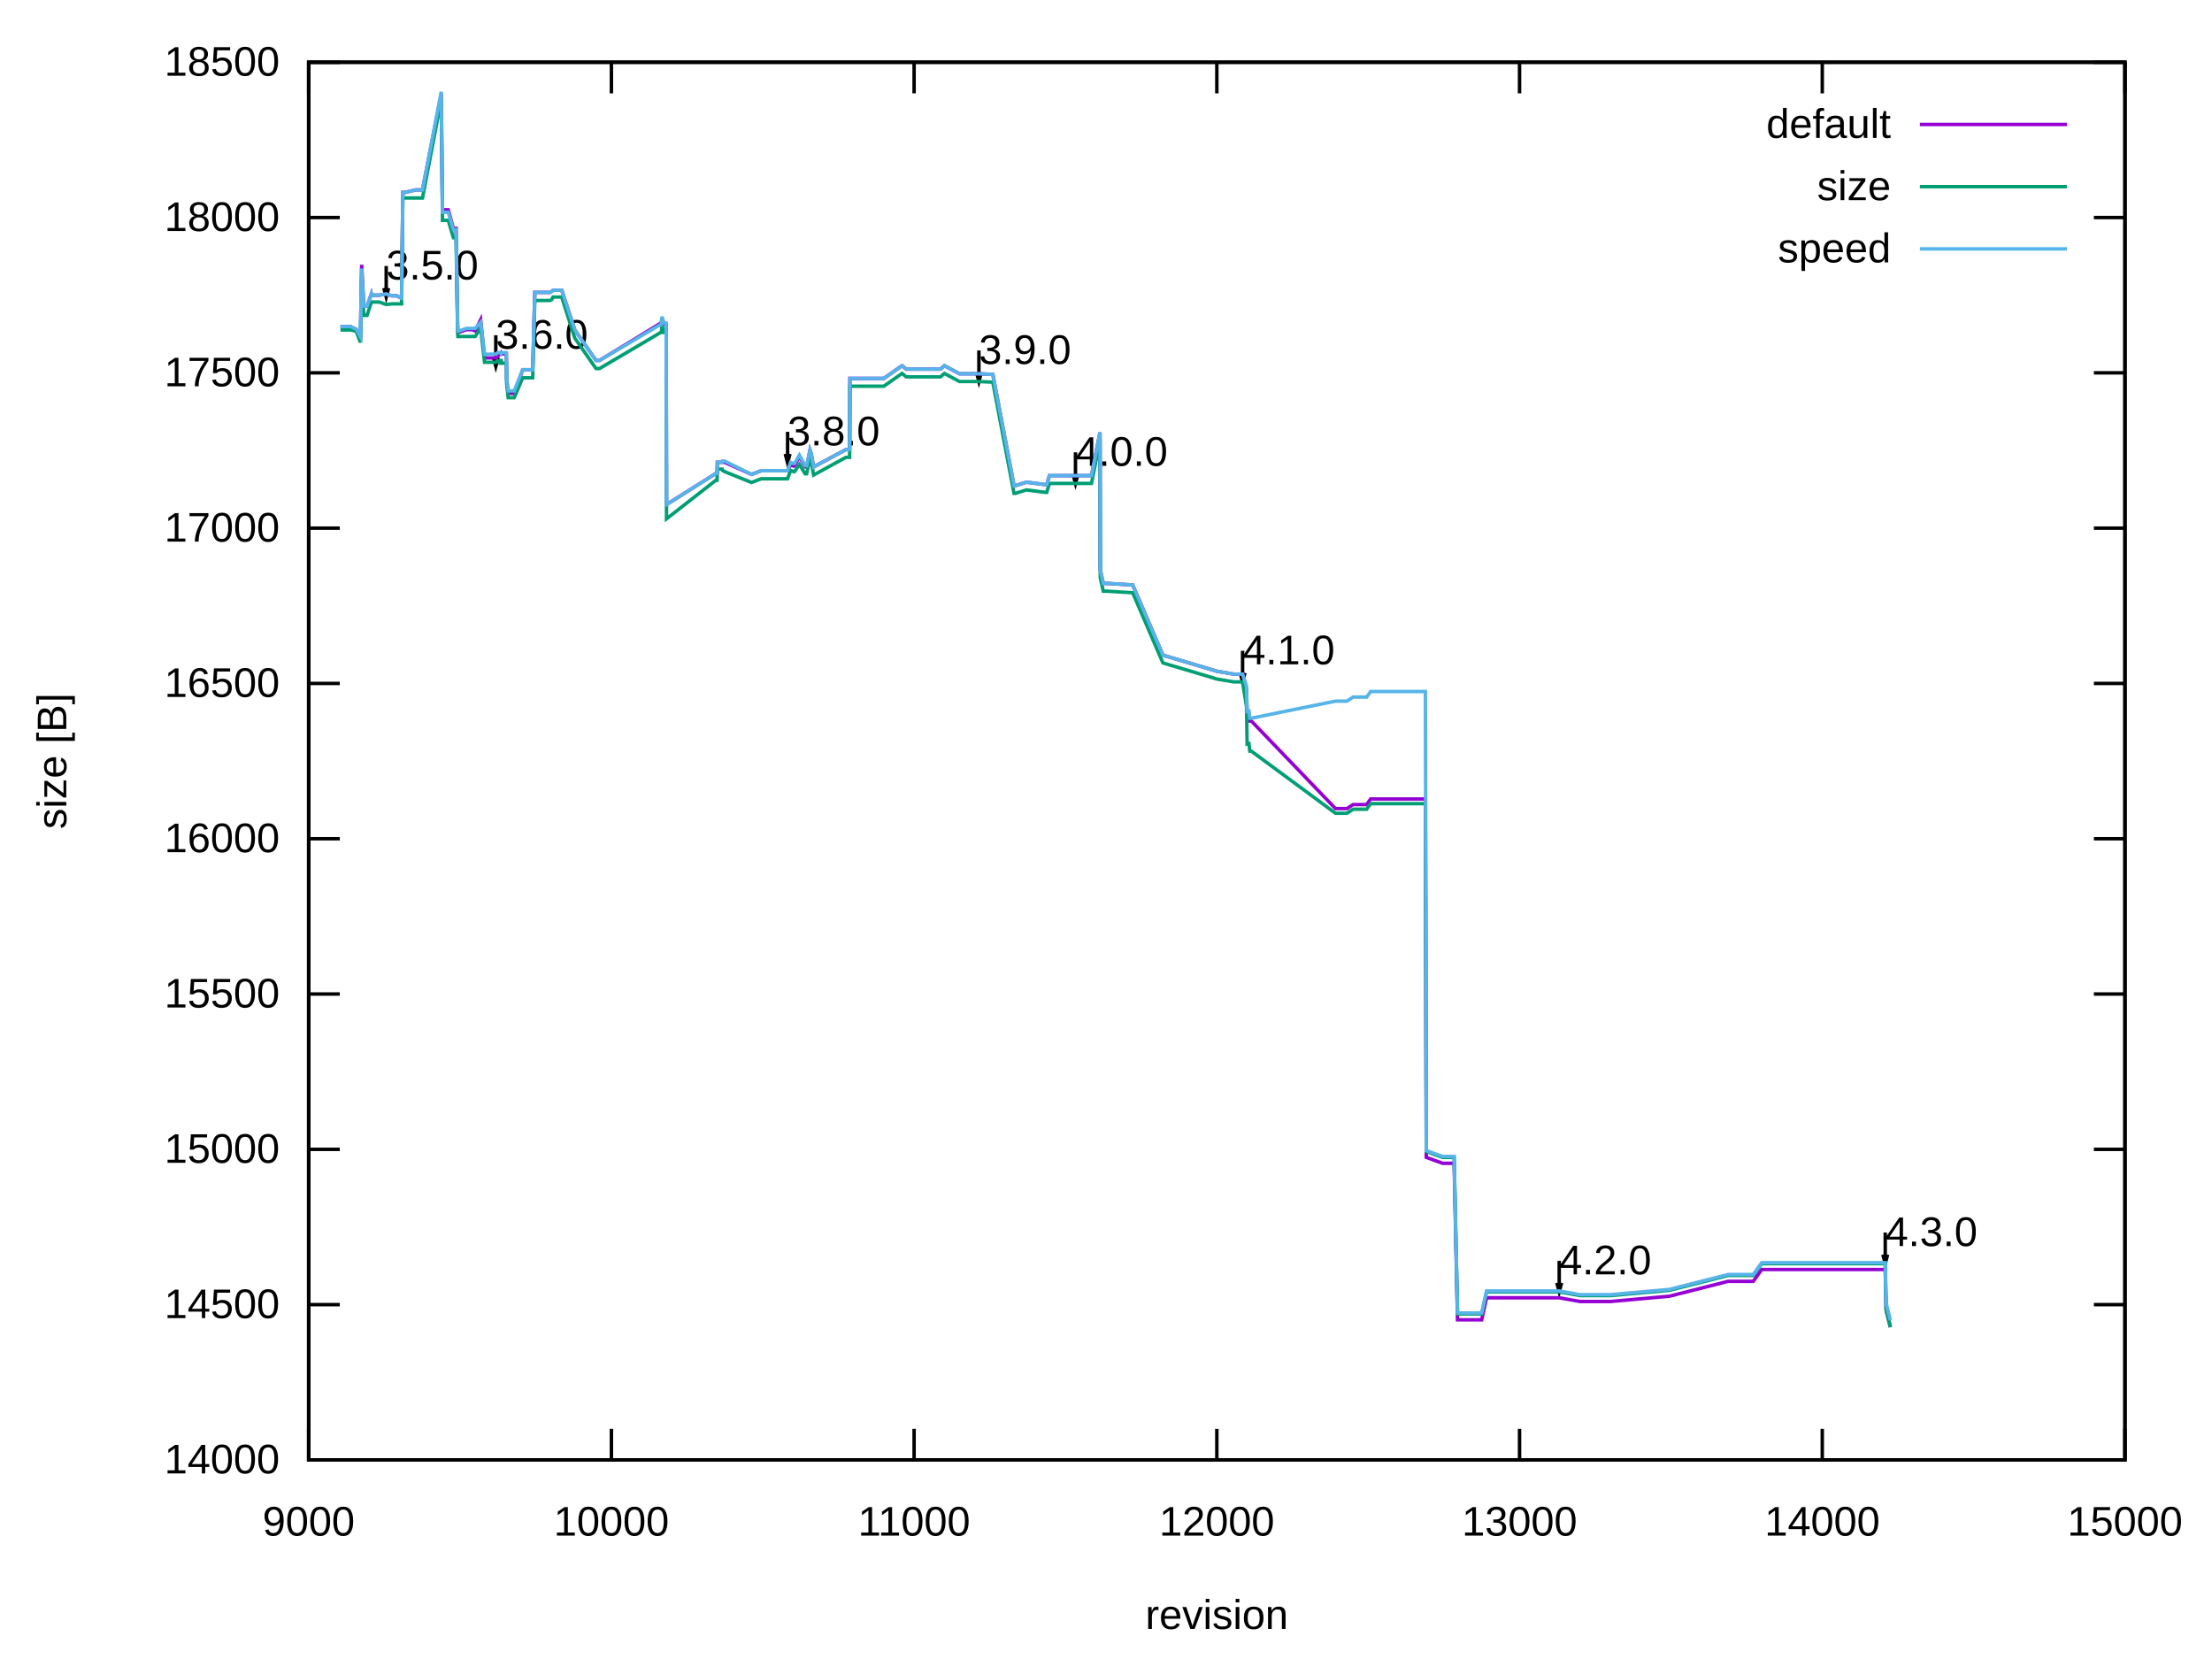
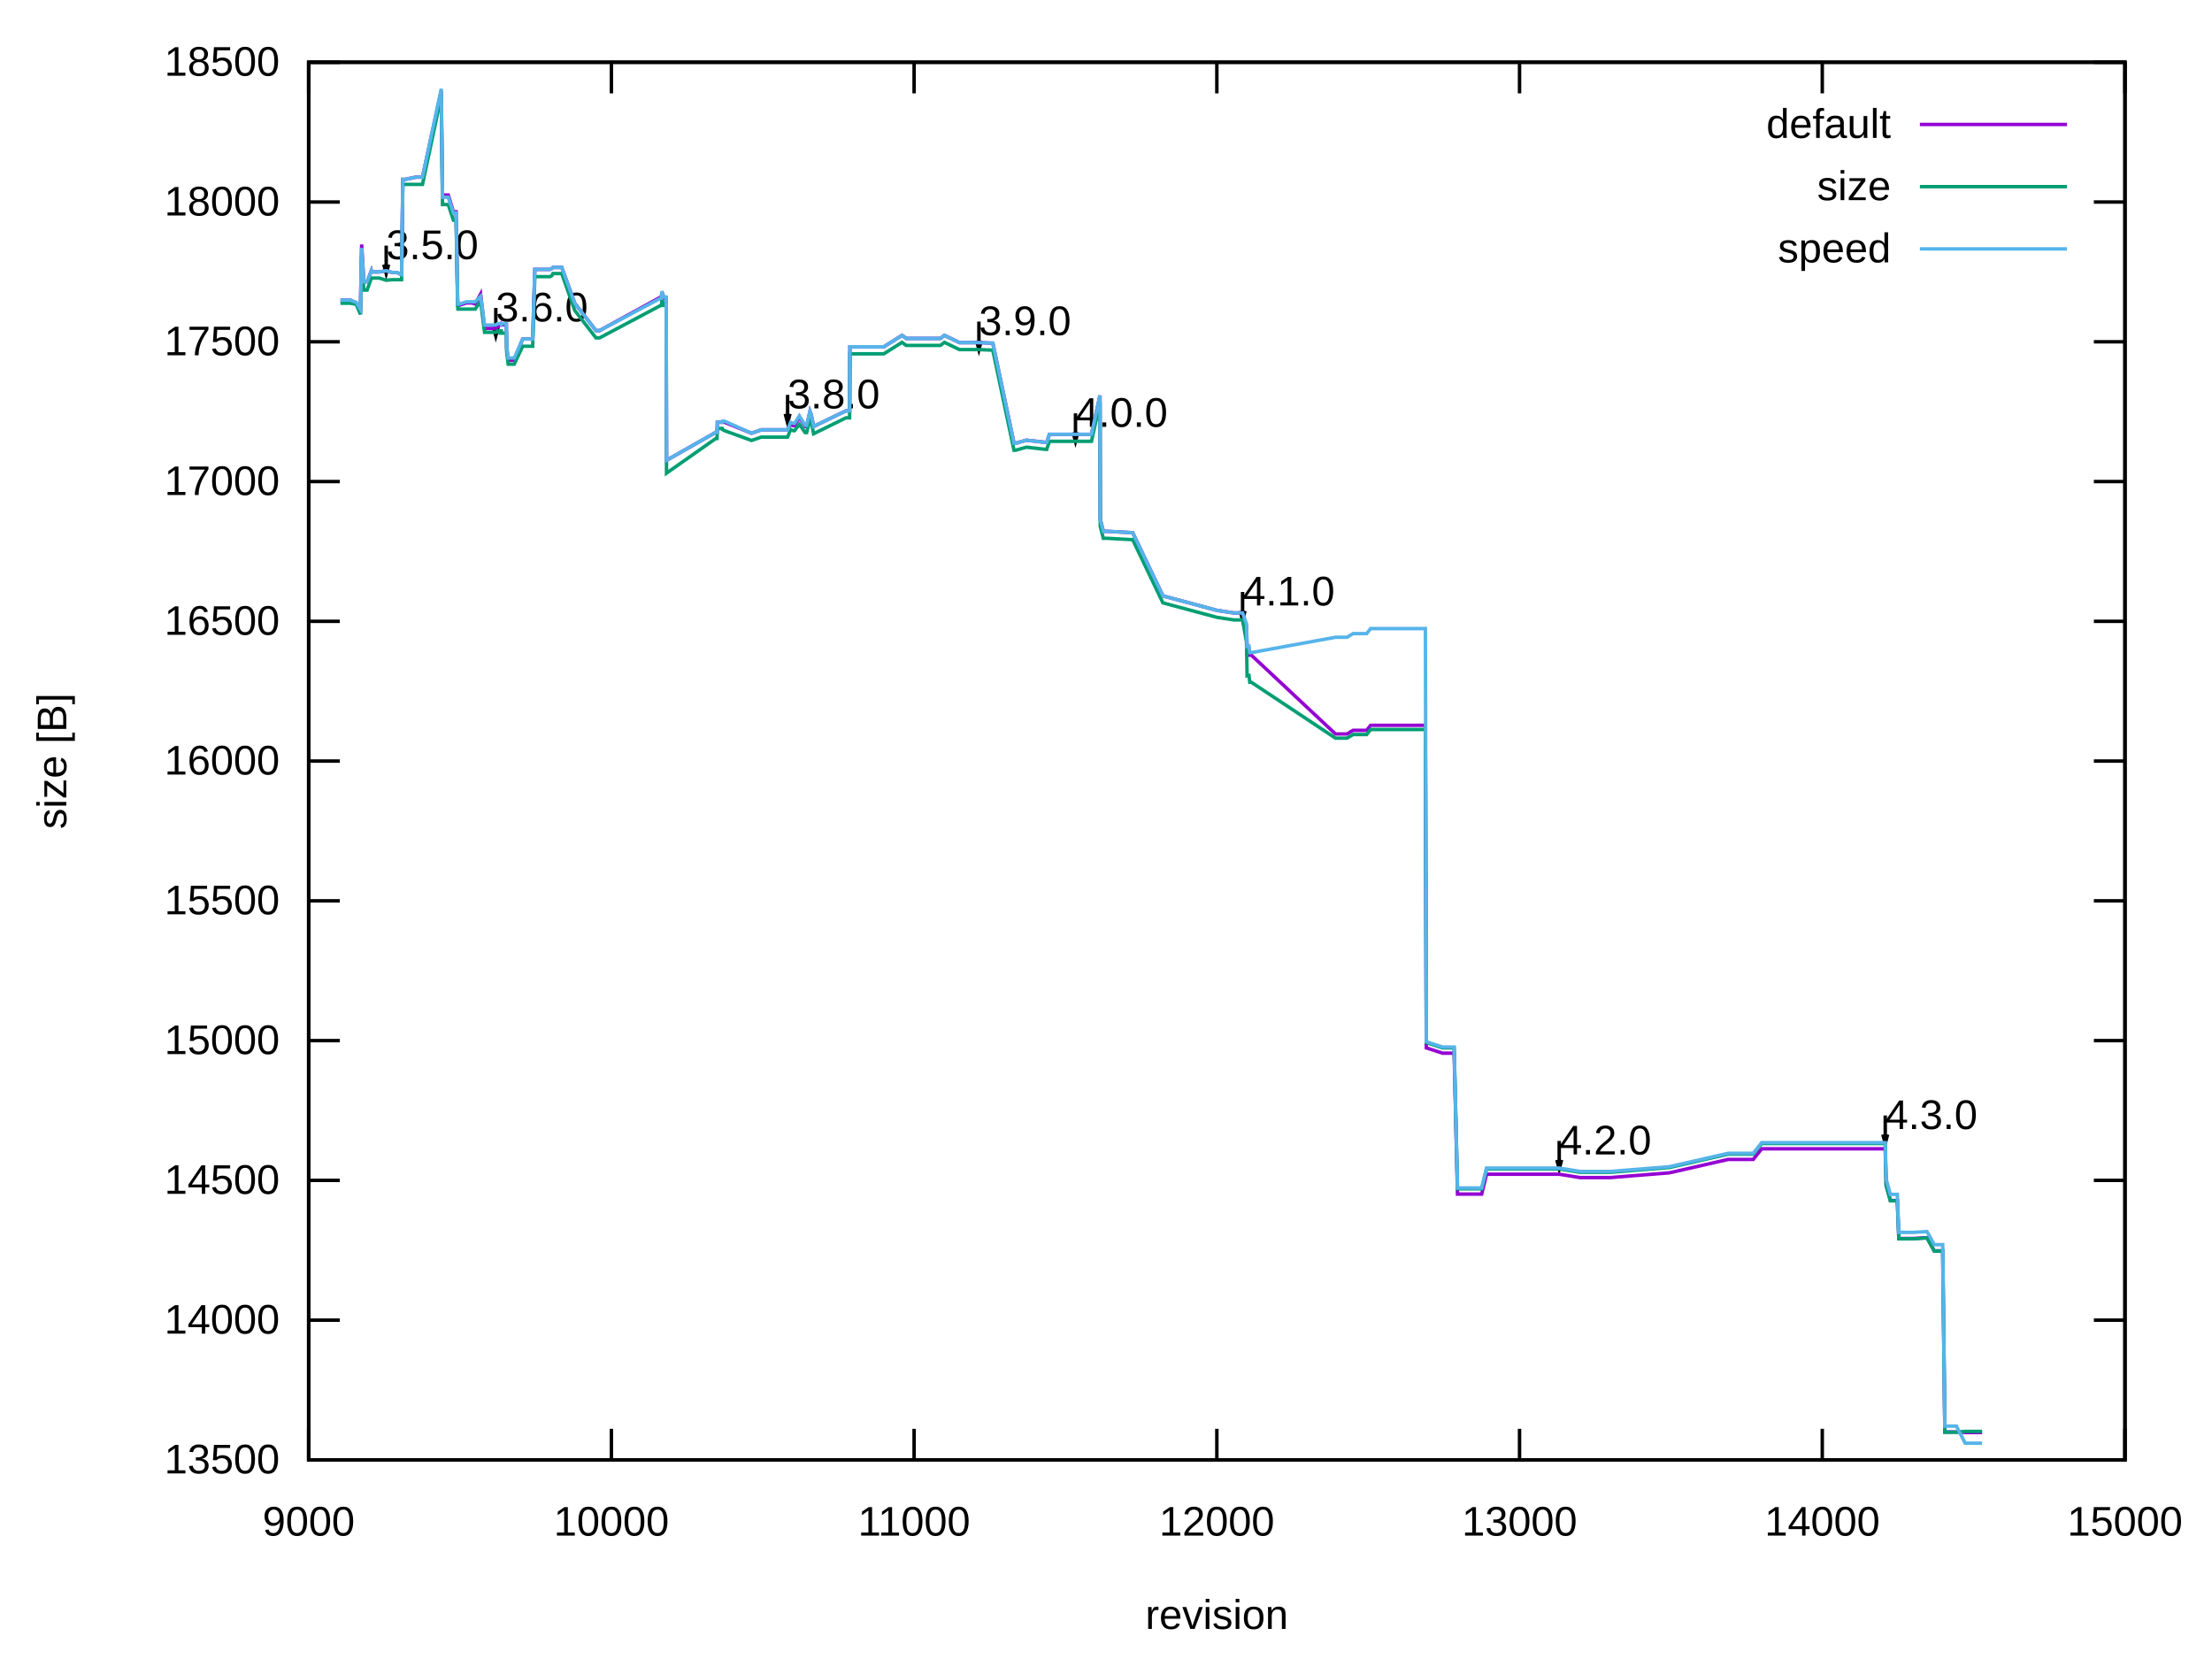
<svg xmlns="http://www.w3.org/2000/svg" xmlns:xlink="http://www.w3.org/1999/xlink" width="640" height="480" viewBox="0 0 640 480">
  <g id="gnuplot_canvas">
    <rect x="0" y="0" width="640" height="480" fill="none" />
    <defs>
      <circle id="gpDot" r="0.5" stroke-width="0.5" stroke="currentColor" />
      <path id="gpPt0" stroke-width="0.222" stroke="currentColor" d="M-1,0 h2 M0,-1 v2" />
      <path id="gpPt1" stroke-width="0.222" stroke="currentColor" d="M-1,-1 L1,1 M1,-1 L-1,1" />
      <path id="gpPt2" stroke-width="0.222" stroke="currentColor" d="M-1,0 L1,0 M0,-1 L0,1 M-1,-1 L1,1 M-1,1 L1,-1" />
      <rect id="gpPt3" stroke-width="0.222" stroke="currentColor" x="-1" y="-1" width="2" height="2" />
      <rect id="gpPt4" stroke-width="0.222" stroke="currentColor" fill="currentColor" x="-1" y="-1" width="2" height="2" />
      <circle id="gpPt5" stroke-width="0.222" stroke="currentColor" cx="0" cy="0" r="1" />
      <use xlink:href="#gpPt5" id="gpPt6" fill="currentColor" stroke="none" />
      <path id="gpPt7" stroke-width="0.222" stroke="currentColor" d="M0,-1.33 L-1.33,0.67 L1.33,0.67 z" />
      <use xlink:href="#gpPt7" id="gpPt8" fill="currentColor" stroke="none" />
      <use xlink:href="#gpPt7" id="gpPt9" stroke="currentColor" transform="rotate(180)" />
      <use xlink:href="#gpPt9" id="gpPt10" fill="currentColor" stroke="none" />
      <use xlink:href="#gpPt3" id="gpPt11" stroke="currentColor" transform="rotate(45)" />
      <use xlink:href="#gpPt11" id="gpPt12" fill="currentColor" stroke="none" />
      <path id="gpPt13" stroke-width="0.222" stroke="currentColor" d="M0,1.330 L1.265,0.411 L0.782,-1.067 L-0.782,-1.076 L-1.265,0.411 z" />
      <use xlink:href="#gpPt13" id="gpPt14" fill="currentColor" stroke="none" />
      <filter id="textbox" filterUnits="objectBoundingBox" x="0" y="0" height="1" width="1">
        <feFlood flood-color="white" flood-opacity="1" result="bgnd" />
        <feComposite in="SourceGraphic" in2="bgnd" operator="atop" />
      </filter>
      <filter id="greybox" filterUnits="objectBoundingBox" x="0" y="0" height="1" width="1">
        <feFlood flood-color="lightgrey" flood-opacity="1" result="grey" />
        <feComposite in="SourceGraphic" in2="grey" operator="atop" />
      </filter>
    </defs>
    <g fill="none" color="white" stroke="currentColor" stroke-width="1.00" stroke-linecap="butt" stroke-linejoin="miter">
</g>
    <g fill="none" color="black" stroke="currentColor" stroke-width="1.00" stroke-linecap="butt" stroke-linejoin="miter">
      <path stroke="black" d="M89.31,422.40 L98.31,422.40 M614.82,422.40 L605.82,422.40  " />
      <g transform="translate(80.92,426.30)" stroke="none" fill="black" font-family="Arial" font-size="12.00" text-anchor="end">
        <text>
+           <tspan font-family="Arial"> 13500</tspan>
+         </text>
+       </g>
+     </g>
+     <g fill="none" color="black" stroke="currentColor" stroke-width="1.00" stroke-linecap="butt" stroke-linejoin="miter">
+       <path stroke="black" d="M89.31,381.96 L98.31,381.96 M614.82,381.96 L605.82,381.96  " />
+       <g transform="translate(80.92,385.86)" stroke="none" fill="black" font-family="Arial" font-size="12.00" text-anchor="end">
+         <text>
          <tspan font-family="Arial"> 14000</tspan>
        </text>
      </g>
    </g>
    <g fill="none" color="black" stroke="currentColor" stroke-width="1.00" stroke-linecap="butt" stroke-linejoin="miter">
-       <path stroke="black" d="M89.31,377.47 L98.31,377.47 M614.82,377.47 L605.82,377.47  " />
-       <g transform="translate(80.92,381.37)" stroke="none" fill="black" font-family="Arial" font-size="12.00" text-anchor="end">
+       <path stroke="black" d="M89.31,341.52 L98.31,341.52 M614.82,341.52 L605.82,341.52  " />
+       <g transform="translate(80.92,345.42)" stroke="none" fill="black" font-family="Arial" font-size="12.00" text-anchor="end">
        <text>
          <tspan font-family="Arial"> 14500</tspan>
        </text>
      </g>
    </g>
    <g fill="none" color="black" stroke="currentColor" stroke-width="1.00" stroke-linecap="butt" stroke-linejoin="miter">
-       <path stroke="black" d="M89.31,332.54 L98.31,332.54 M614.82,332.54 L605.82,332.54  " />
-       <g transform="translate(80.92,336.44)" stroke="none" fill="black" font-family="Arial" font-size="12.00" text-anchor="end">
+       <path stroke="black" d="M89.31,301.08 L98.31,301.08 M614.82,301.08 L605.82,301.08  " />
+       <g transform="translate(80.92,304.98)" stroke="none" fill="black" font-family="Arial" font-size="12.00" text-anchor="end">
        <text>
          <tspan font-family="Arial"> 15000</tspan>
        </text>
      </g>
    </g>
    <g fill="none" color="black" stroke="currentColor" stroke-width="1.00" stroke-linecap="butt" stroke-linejoin="miter">
-       <path stroke="black" d="M89.31,287.60 L98.31,287.60 M614.82,287.60 L605.82,287.60  " />
-       <g transform="translate(80.92,291.50)" stroke="none" fill="black" font-family="Arial" font-size="12.00" text-anchor="end">
+       <path stroke="black" d="M89.31,260.64 L98.31,260.64 M614.82,260.64 L605.82,260.64  " />
+       <g transform="translate(80.92,264.54)" stroke="none" fill="black" font-family="Arial" font-size="12.00" text-anchor="end">
        <text>
          <tspan font-family="Arial"> 15500</tspan>
        </text>
      </g>
    </g>
    <g fill="none" color="black" stroke="currentColor" stroke-width="1.00" stroke-linecap="butt" stroke-linejoin="miter">
-       <path stroke="black" d="M89.31,242.67 L98.31,242.67 M614.82,242.67 L605.82,242.67  " />
-       <g transform="translate(80.92,246.57)" stroke="none" fill="black" font-family="Arial" font-size="12.00" text-anchor="end">
+       <path stroke="black" d="M89.31,220.20 L98.31,220.20 M614.82,220.20 L605.82,220.20  " />
+       <g transform="translate(80.92,224.10)" stroke="none" fill="black" font-family="Arial" font-size="12.00" text-anchor="end">
        <text>
          <tspan font-family="Arial"> 16000</tspan>
        </text>
      </g>
    </g>
    <g fill="none" color="black" stroke="currentColor" stroke-width="1.00" stroke-linecap="butt" stroke-linejoin="miter">
-       <path stroke="black" d="M89.31,197.74 L98.31,197.74 M614.82,197.74 L605.82,197.74  " />
-       <g transform="translate(80.92,201.64)" stroke="none" fill="black" font-family="Arial" font-size="12.00" text-anchor="end">
+       <path stroke="black" d="M89.31,179.77 L98.31,179.77 M614.82,179.77 L605.82,179.77  " />
+       <g transform="translate(80.92,183.67)" stroke="none" fill="black" font-family="Arial" font-size="12.00" text-anchor="end">
        <text>
          <tspan font-family="Arial"> 16500</tspan>
        </text>
      </g>
    </g>
    <g fill="none" color="black" stroke="currentColor" stroke-width="1.00" stroke-linecap="butt" stroke-linejoin="miter">
-       <path stroke="black" d="M89.31,152.81 L98.31,152.81 M614.82,152.81 L605.82,152.81  " />
-       <g transform="translate(80.92,156.71)" stroke="none" fill="black" font-family="Arial" font-size="12.00" text-anchor="end">
+       <path stroke="black" d="M89.31,139.33 L98.31,139.33 M614.82,139.33 L605.82,139.33  " />
+       <g transform="translate(80.92,143.23)" stroke="none" fill="black" font-family="Arial" font-size="12.00" text-anchor="end">
        <text>
          <tspan font-family="Arial"> 17000</tspan>
        </text>
      </g>
    </g>
    <g fill="none" color="black" stroke="currentColor" stroke-width="1.00" stroke-linecap="butt" stroke-linejoin="miter">
-       <path stroke="black" d="M89.31,107.87 L98.31,107.87 M614.82,107.87 L605.82,107.87  " />
-       <g transform="translate(80.92,111.77)" stroke="none" fill="black" font-family="Arial" font-size="12.00" text-anchor="end">
+       <path stroke="black" d="M89.31,98.89 L98.31,98.89 M614.82,98.89 L605.82,98.89  " />
+       <g transform="translate(80.92,102.79)" stroke="none" fill="black" font-family="Arial" font-size="12.00" text-anchor="end">
        <text>
          <tspan font-family="Arial"> 17500</tspan>
        </text>
      </g>
    </g>
    <g fill="none" color="black" stroke="currentColor" stroke-width="1.00" stroke-linecap="butt" stroke-linejoin="miter">
-       <path stroke="black" d="M89.31,62.94 L98.31,62.94 M614.82,62.94 L605.82,62.94  " />
-       <g transform="translate(80.92,66.84)" stroke="none" fill="black" font-family="Arial" font-size="12.00" text-anchor="end">
+       <path stroke="black" d="M89.31,58.45 L98.31,58.45 M614.82,58.45 L605.82,58.45  " />
+       <g transform="translate(80.92,62.35)" stroke="none" fill="black" font-family="Arial" font-size="12.00" text-anchor="end">
        <text>
          <tspan font-family="Arial"> 18000</tspan>
        </text>
      </g>
    </g>
    <g fill="none" color="black" stroke="currentColor" stroke-width="1.00" stroke-linecap="butt" stroke-linejoin="miter">
      <path stroke="black" d="M89.31,18.01 L98.31,18.01 M614.82,18.01 L605.82,18.01  " />
      <g transform="translate(80.92,21.91)" stroke="none" fill="black" font-family="Arial" font-size="12.00" text-anchor="end">
        <text>
          <tspan font-family="Arial"> 18500</tspan>
        </text>
      </g>
    </g>
    <g fill="none" color="black" stroke="currentColor" stroke-width="1.00" stroke-linecap="butt" stroke-linejoin="miter">
      <path stroke="black" d="M89.31,422.40 L89.31,413.40 M89.31,18.01 L89.31,27.01  " />
      <g transform="translate(89.31,444.30)" stroke="none" fill="black" font-family="Arial" font-size="12.00" text-anchor="middle">
        <text>
          <tspan font-family="Arial"> 9000</tspan>
        </text>
      </g>
    </g>
    <g fill="none" color="black" stroke="currentColor" stroke-width="1.00" stroke-linecap="butt" stroke-linejoin="miter">
      <path stroke="black" d="M176.90,422.40 L176.90,413.40 M176.90,18.01 L176.90,27.01  " />
      <g transform="translate(176.90,444.30)" stroke="none" fill="black" font-family="Arial" font-size="12.00" text-anchor="middle">
        <text>
          <tspan font-family="Arial"> 10000</tspan>
        </text>
      </g>
    </g>
    <g fill="none" color="black" stroke="currentColor" stroke-width="1.00" stroke-linecap="butt" stroke-linejoin="miter">
      <path stroke="black" d="M264.48,422.40 L264.48,413.40 M264.48,18.01 L264.48,27.01  " />
      <g transform="translate(264.48,444.30)" stroke="none" fill="black" font-family="Arial" font-size="12.00" text-anchor="middle">
        <text>
          <tspan font-family="Arial"> 11000</tspan>
        </text>
      </g>
    </g>
    <g fill="none" color="black" stroke="currentColor" stroke-width="1.00" stroke-linecap="butt" stroke-linejoin="miter">
      <path stroke="black" d="M352.07,422.40 L352.07,413.40 M352.07,18.01 L352.07,27.01  " />
      <g transform="translate(352.07,444.30)" stroke="none" fill="black" font-family="Arial" font-size="12.00" text-anchor="middle">
        <text>
          <tspan font-family="Arial"> 12000</tspan>
        </text>
      </g>
    </g>
    <g fill="none" color="black" stroke="currentColor" stroke-width="1.00" stroke-linecap="butt" stroke-linejoin="miter">
      <path stroke="black" d="M439.65,422.40 L439.65,413.40 M439.65,18.01 L439.65,27.01  " />
      <g transform="translate(439.65,444.30)" stroke="none" fill="black" font-family="Arial" font-size="12.00" text-anchor="middle">
        <text>
          <tspan font-family="Arial"> 13000</tspan>
        </text>
      </g>
    </g>
    <g fill="none" color="black" stroke="currentColor" stroke-width="1.00" stroke-linecap="butt" stroke-linejoin="miter">
      <path stroke="black" d="M527.24,422.40 L527.24,413.40 M527.24,18.01 L527.24,27.01  " />
      <g transform="translate(527.24,444.30)" stroke="none" fill="black" font-family="Arial" font-size="12.00" text-anchor="middle">
        <text>
          <tspan font-family="Arial"> 14000</tspan>
        </text>
      </g>
    </g>
    <g fill="none" color="black" stroke="currentColor" stroke-width="1.00" stroke-linecap="butt" stroke-linejoin="miter">
      <path stroke="black" d="M614.82,422.40 L614.82,413.40 M614.82,18.01 L614.82,27.01  " />
      <g transform="translate(614.82,444.30)" stroke="none" fill="black" font-family="Arial" font-size="12.00" text-anchor="middle">
        <text>
          <tspan font-family="Arial"> 15000</tspan>
        </text>
      </g>
    </g>
    <g fill="none" color="black" stroke="currentColor" stroke-width="1.00" stroke-linecap="butt" stroke-linejoin="miter">
</g>
    <g fill="none" color="black" stroke="currentColor" stroke-width="1.00" stroke-linecap="butt" stroke-linejoin="miter">
      <path stroke="black" d="M89.31,18.01 L89.31,422.40 L614.82,422.40 L614.82,18.01 L89.31,18.01 Z  " />
-       <g transform="translate(111.73,80.86)" stroke="none" fill="black" font-family="Arial" font-size="12.00" text-anchor="start">
+       <g transform="translate(111.73,74.97)" stroke="none" fill="black" font-family="Arial" font-size="12.00" text-anchor="start">
        <text>
          <tspan font-family="Arial">3.5.0</tspan>
        </text>
      </g>
-       <g transform="translate(143.44,100.90)" stroke="none" fill="black" font-family="Arial" font-size="12.00" text-anchor="start">
+       <g transform="translate(143.44,93.00)" stroke="none" fill="black" font-family="Arial" font-size="12.00" text-anchor="start">
        <text>
          <tspan font-family="Arial">3.6.0</tspan>
        </text>
      </g>
-       <g transform="translate(227.87,128.85)" stroke="none" fill="black" font-family="Arial" font-size="12.00" text-anchor="start">
+       <g transform="translate(227.87,118.15)" stroke="none" fill="black" font-family="Arial" font-size="12.00" text-anchor="start">
        <text>
          <tspan font-family="Arial">3.8.0</tspan>
        </text>
      </g>
-       <g transform="translate(283.22,105.30)" stroke="none" fill="black" font-family="Arial" font-size="12.00" text-anchor="start">
+       <g transform="translate(283.22,96.96)" stroke="none" fill="black" font-family="Arial" font-size="12.00" text-anchor="start">
        <text>
          <tspan font-family="Arial">3.9.0</tspan>
        </text>
      </g>
-       <g transform="translate(311.16,134.78)" stroke="none" fill="black" font-family="Arial" font-size="12.00" text-anchor="start">
+       <g transform="translate(311.16,123.49)" stroke="none" fill="black" font-family="Arial" font-size="12.00" text-anchor="start">
        <text>
          <tspan font-family="Arial">4.0.0</tspan>
        </text>
      </g>
-       <g transform="translate(359.51,192.20)" stroke="none" fill="black" font-family="Arial" font-size="12.00" text-anchor="start">
+       <g transform="translate(359.51,175.17)" stroke="none" fill="black" font-family="Arial" font-size="12.00" text-anchor="start">
        <text>
          <tspan font-family="Arial">4.1.0</tspan>
        </text>
      </g>
-       <g transform="translate(451.12,368.70)" stroke="none" fill="black" font-family="Arial" font-size="12.00" text-anchor="start">
+       <g transform="translate(451.12,334.02)" stroke="none" fill="black" font-family="Arial" font-size="12.00" text-anchor="start">
        <text>
          <tspan font-family="Arial">4.2.0</tspan>
        </text>
      </g>
-       <g transform="translate(545.45,360.52)" stroke="none" fill="black" font-family="Arial" font-size="12.00" text-anchor="start">
+       <g transform="translate(545.45,326.66)" stroke="none" fill="black" font-family="Arial" font-size="12.00" text-anchor="start">
        <text>
          <tspan font-family="Arial">4.3.0</tspan>
        </text>
      </g>
-       <path stroke="black" d="M111.05,83.34 L111.74,85.94 L112.43,83.34 M111.74,76.95 L111.74,85.94 M142.76,103.38 L143.45,105.98 L144.14,103.38   M143.45,96.99 L143.45,105.98 M227.19,131.33 L227.88,133.93 L228.57,131.33 M227.88,124.94 L227.88,133.93 M282.54,107.78   L283.23,110.38 L283.92,107.78 M283.23,101.39 L283.23,110.38 M310.48,137.26 L311.17,139.86 L311.86,137.26 M311.17,130.87   L311.17,139.86 M358.83,194.68 L359.52,197.28 L360.21,194.68 M359.52,188.29 L359.52,197.28 M450.44,371.17 L451.13,373.77   L451.82,371.17 M451.13,364.79 L451.13,373.77 M544.77,363.00 L545.46,365.60 L546.15,363.00 M545.46,356.61 L545.46,365.60    " />
+       <path stroke="black" d="M111.05,76.54 L111.74,79.14 L112.43,76.54 M111.74,71.06 L111.74,79.14 M142.76,94.58 L143.45,97.18 L144.14,94.58   M143.45,89.09 L143.45,97.18 M227.19,119.73 L227.88,122.33 L228.57,119.73 M227.88,114.24 L227.88,122.33 M282.54,98.54   L283.23,101.14 L283.92,98.54 M283.23,93.05 L283.23,101.14 M310.48,125.07 L311.17,127.67 L311.86,125.07 M311.17,119.58   L311.17,127.67 M358.83,176.75 L359.52,179.35 L360.21,176.75 M359.52,171.26 L359.52,179.35 M450.44,335.60 L451.13,338.20   L451.82,335.60 M451.13,330.11 L451.13,338.20 M544.77,328.24 L545.46,330.84 L546.15,328.24 M545.46,322.75 L545.46,330.84    " />
    </g>
    <g fill="none" color="black" stroke="currentColor" stroke-width="1.00" stroke-linecap="butt" stroke-linejoin="miter">
      <g transform="translate(19.18,220.21) rotate(270)" stroke="none" fill="black" font-family="Arial" font-size="12.00" text-anchor="middle">
        <text>
          <tspan font-family="Arial">size [B]</tspan>
        </text>
      </g>
    </g>
    <g fill="none" color="black" stroke="currentColor" stroke-width="1.00" stroke-linecap="butt" stroke-linejoin="miter">
      <g transform="translate(352.06,471.30)" stroke="none" fill="black" font-family="Arial" font-size="12.00" text-anchor="middle">
        <text>
          <tspan font-family="Arial">revision</tspan>
        </text>
      </g>
    </g>
    <g fill="none" color="black" stroke="currentColor" stroke-width="1.00" stroke-linecap="butt" stroke-linejoin="miter">
</g>
    <g id="gnuplot_plot_1">
      <g fill="none" color="black" stroke="currentColor" stroke-width="1.00" stroke-linecap="butt" stroke-linejoin="miter">
        <g transform="translate(547.09,39.91)" stroke="none" fill="black" font-family="Arial" font-size="12.00" text-anchor="end">
          <text>
            <tspan font-family="Arial">default</tspan>
          </text>
        </g>
      </g>
      <g fill="none" color="black" stroke="currentColor" stroke-width="1.00" stroke-linecap="butt" stroke-linejoin="miter">
-         <path stroke="rgb(148,   0, 211)" d="M555.48,36.01 L598.04,36.01 M98.51,94.48 L99.82,94.48 L100.17,94.48 L100.43,94.48 L101.40,94.48 L103.06,95.56   L104.29,97.45 L104.64,76.60 L105.25,88.55 L105.69,88.55 L106.04,88.55 L106.21,88.55 L107.44,85.05 L107.53,85.41   L108.40,85.41 L109.72,85.41 L111.73,85.05 L113.40,85.59 L114.80,85.59 L116.20,86.31 L116.55,55.66 L117.25,55.66   L120.32,54.94 L122.24,54.94 L127.67,27.27 L128.02,60.70 L128.29,60.70 L128.90,60.70 L129.69,60.70 L131.18,66.09   L131.96,66.09 L132.40,94.04 L132.49,96.10 L132.93,96.10 L134.94,95.38 L136.61,95.38 L137.48,95.74 L139.06,92.51   L140.20,103.56 L140.90,103.56 L141.51,103.56 L141.95,103.56 L142.04,103.56 L142.12,103.56 L142.21,103.56 L143.44,103.56   L143.96,103.11 L144.66,102.39 L144.93,102.39 L145.01,102.21 L145.10,102.39 L145.19,102.39 L145.36,102.39 L145.80,102.39   L145.89,102.39 L146.15,102.39 L146.33,102.39 L146.50,102.39 L146.59,109.76 L147.03,113.81 L147.29,113.81 L147.47,113.81   L147.55,113.81 L147.64,113.81 L148.78,113.81 L151.23,106.98 L153.25,106.98 L154.12,106.98 L154.74,84.60 L155.09,84.60   L155.96,84.60 L156.22,84.60 L156.31,84.60 L156.40,84.60 L156.49,84.60 L157.01,84.60 L157.98,84.60 L158.50,84.60   L158.59,84.60 L158.76,84.60 L159.12,84.60 L159.64,84.33 L159.99,83.97 L160.08,83.97 L160.69,83.97 L160.95,83.97   L161.04,83.97 L161.13,83.97 L162.01,83.97 L162.18,83.97 L162.53,83.97 L166.30,95.47 L172.43,104.28 L172.78,104.28   L172.95,104.28 L173.04,104.28 L173.48,104.28 L191.17,93.50 L191.35,93.50 L191.52,91.97 L192.13,93.86 L192.75,93.86   L192.84,145.98 L207.11,136.99 L207.46,136.99 L207.55,133.76 L208.95,133.76 L209.04,133.76 L209.65,133.76 L217.45,137.26   L220.25,136.18 L221.56,136.18 L224.19,136.18 L225.77,136.18 L227.87,136.18 L228.75,134.47 L229.53,134.83 L229.88,134.83   L231.29,132.05 L232.95,135.10 L233.39,135.10 L234.35,130.25 L234.70,131.24 L235.40,135.10 L244.77,130.07 L245.39,130.07   L245.74,130.07 L245.82,130.07 L245.91,109.49 L246.09,109.49 L246.96,109.49 L255.72,109.49 L260.98,105.81 L262.20,106.80   L272.10,106.80 L273.24,105.81 L277.62,108.14 L283.22,108.14 L287.25,108.32 L293.38,140.50 L293.82,140.50 L296.97,139.51   L302.58,140.23 L302.84,140.23 L303.63,137.62 L308.89,137.62 L309.06,137.62 L311.16,137.62 L315.80,137.62 L318.26,125.13   L318.34,164.94 L319.22,168.80 L319.66,168.80 L319.75,168.80 L320.27,168.80 L320.36,168.80 L327.72,169.25 L336.47,189.56   L352.15,194.23 L356.97,195.04 L359.51,195.04 L360.65,199.36 L360.82,206.55 L361.00,206.46 L361.35,206.46 L361.61,208.61   L362.05,208.61 L386.40,233.95 L388.41,233.95 L389.73,233.95 L391.48,232.79 L392.70,232.79 L394.81,232.79 L395.42,232.79   L396.56,231.17 L408.29,231.17 L411.01,231.17 L412.41,231.17 L412.67,334.87 L417.40,336.58 L420.73,336.58 L421.70,381.87   L424.50,381.87 L427.56,381.87 L428.70,381.87 L430.10,375.49 L430.89,375.49 L436.93,375.49 L451.12,375.49 L457.17,376.57   L465.93,376.57 L483.00,375.04 L500.00,370.73 L500.87,370.73 L501.75,370.73 L505.16,370.73 L507.27,370.73 L509.72,367.31   L518.48,367.31 L527.24,367.31 L543.35,367.31 L545.45,367.31 L545.72,379.00 L546.94,383.94  " />
+         <path stroke="rgb(148,   0, 211)" d="M555.48,36.01 L598.04,36.01 M98.51,86.84 L99.82,86.84 L100.17,86.84 L100.43,86.84 L101.40,86.84 L103.06,87.81   L104.29,89.51 L104.64,70.74 L105.25,81.50 L105.69,81.50 L106.04,81.50 L106.21,81.50 L107.44,78.34 L107.53,78.67   L108.40,78.67 L109.72,78.67 L111.73,78.34 L113.40,78.83 L114.80,78.83 L116.20,79.48 L116.55,51.90 L117.25,51.90   L120.32,51.25 L122.24,51.25 L127.67,26.34 L128.02,56.43 L128.29,56.43 L128.90,56.43 L129.69,56.43 L131.18,61.28   L131.96,61.28 L132.40,86.43 L132.49,88.29 L132.93,88.29 L134.94,87.65 L136.61,87.65 L137.48,87.97 L139.06,85.06   L140.20,95.01 L140.90,95.01 L141.51,95.01 L141.95,95.01 L142.04,95.01 L142.12,95.01 L142.21,95.01 L143.44,95.01   L143.96,94.60 L144.66,93.95 L144.93,93.95 L145.01,93.79 L145.10,93.95 L145.19,93.95 L145.36,93.95 L145.80,93.95   L145.89,93.95 L146.15,93.95 L146.33,93.95 L146.50,93.95 L146.59,100.59 L147.03,104.23 L147.29,104.23 L147.47,104.23   L147.55,104.23 L147.64,104.23 L148.78,104.23 L151.23,98.08 L153.25,98.08 L154.12,98.08 L154.74,77.94 L155.09,77.94   L155.96,77.94 L156.22,77.94 L156.31,77.94 L156.40,77.94 L156.49,77.94 L157.01,77.94 L157.98,77.94 L158.50,77.94   L158.59,77.94 L158.76,77.94 L159.12,77.94 L159.64,77.70 L159.99,77.37 L160.08,77.37 L160.69,77.37 L160.95,77.37   L161.04,77.37 L161.13,77.37 L162.01,77.37 L162.18,77.37 L162.53,77.37 L166.30,87.73 L172.43,95.65 L172.78,95.65   L172.95,95.65 L173.04,95.65 L173.48,95.65 L191.17,85.95 L191.35,85.95 L191.52,84.57 L192.13,86.27 L192.75,86.27   L192.84,133.18 L207.11,125.09 L207.46,125.09 L207.55,122.18 L208.95,122.18 L209.04,122.18 L209.65,122.18 L217.45,125.34   L220.25,124.36 L221.56,124.36 L224.19,124.36 L225.77,124.36 L227.87,124.36 L228.75,122.83 L229.53,123.15 L229.88,123.15   L231.29,120.64 L232.95,123.39 L233.39,123.39 L234.35,119.03 L234.70,119.92 L235.40,123.39 L244.77,118.86 L245.39,118.86   L245.74,118.86 L245.82,118.86 L245.91,100.34 L246.09,100.34 L246.96,100.34 L255.72,100.34 L260.98,97.03 L262.20,97.92   L272.10,97.92 L273.24,97.03 L277.62,99.13 L283.22,99.13 L287.25,99.29 L293.38,128.25 L293.82,128.25 L296.97,127.36   L302.58,128.00 L302.84,128.00 L303.63,125.66 L308.89,125.66 L309.06,125.66 L311.16,125.66 L315.80,125.66 L318.26,114.42   L318.34,150.25 L319.22,153.72 L319.66,153.72 L319.75,153.72 L320.27,153.72 L320.36,153.72 L327.72,154.13 L336.47,172.41   L352.15,176.61 L356.97,177.34 L359.51,177.34 L360.65,181.22 L360.82,187.69 L361.00,187.61 L361.35,187.61 L361.61,189.55   L362.05,189.55 L386.40,212.36 L388.41,212.36 L389.73,212.36 L391.48,211.31 L392.70,211.31 L394.81,211.31 L395.42,211.31   L396.56,209.85 L408.29,209.85 L411.01,209.85 L412.41,209.85 L412.67,303.19 L417.40,304.72 L420.73,304.72 L421.70,345.49   L424.50,345.49 L427.56,345.49 L428.70,345.49 L430.10,339.74 L430.89,339.74 L436.93,339.74 L451.12,339.74 L457.17,340.71   L465.93,340.71 L483.00,339.34 L500.00,335.46 L500.87,335.46 L501.75,335.46 L505.16,335.46 L507.27,335.46 L509.72,332.38   L518.48,332.38 L527.24,332.38 L543.35,332.38 L545.45,332.38 L545.72,342.90 L546.94,347.35 L547.82,347.35 L548.08,347.35   L548.78,347.35 L548.96,347.35 L549.39,358.34 L553.51,358.34 L557.54,358.10 L559.64,361.90 L562.09,361.90 L562.71,414.31   L566.04,414.31 L568.58,414.47 L571.90,414.47 L573.48,414.47  " />
      </g>
    </g>
    <g id="gnuplot_plot_2">
      <g fill="none" color="black" stroke="currentColor" stroke-width="1.00" stroke-linecap="butt" stroke-linejoin="miter">
        <g transform="translate(547.09,57.91)" stroke="none" fill="black" font-family="Arial" font-size="12.00" text-anchor="end">
          <text>
            <tspan font-family="Arial">size</tspan>
          </text>
        </g>
      </g>
      <g fill="none" color="black" stroke="currentColor" stroke-width="1.00" stroke-linecap="butt" stroke-linejoin="miter">
-         <path stroke="rgb(  0, 158, 115)" d="M555.48,54.01 L598.04,54.01 M98.51,95.47 L99.82,95.47 L100.17,95.47 L100.43,95.47 L101.40,95.47 L103.06,95.83   L104.29,99.07 L104.64,80.02 L105.25,91.25 L105.69,91.25 L106.04,91.25 L106.21,91.25 L107.44,87.39 L107.53,87.39   L108.40,87.39 L109.72,87.39 L111.73,88.10 L113.40,87.92 L114.80,87.92 L116.20,87.92 L116.55,57.28 L117.25,57.28   L120.32,57.28 L122.24,57.28 L127.67,28.88 L128.02,63.75 L128.29,63.75 L128.90,63.75 L129.69,63.75 L131.18,68.78   L131.96,68.78 L132.40,96.01 L132.49,97.36 L132.93,97.36 L134.94,97.36 L136.61,97.36 L137.48,97.36 L139.06,94.84   L140.20,104.82 L140.90,104.82 L141.51,104.82 L141.95,104.82 L142.04,104.82 L142.12,104.82 L142.21,104.82 L143.44,104.82   L143.96,104.37 L144.66,105.09 L144.93,105.09 L145.01,103.83 L145.10,105.09 L145.19,105.09 L145.36,105.09 L145.80,105.09   L145.89,105.09 L146.15,105.09 L146.33,105.09 L146.50,105.09 L146.59,111.02 L147.03,115.06 L147.29,115.06 L147.47,115.06   L147.55,115.06 L147.64,115.06 L148.78,115.06 L151.23,109.31 L153.25,109.31 L154.12,109.31 L154.74,86.94 L155.09,86.94   L155.96,86.94 L156.22,86.94 L156.31,86.94 L156.40,86.94 L156.49,86.94 L157.01,86.94 L157.98,86.94 L158.50,86.94   L158.59,86.94 L158.76,86.94 L159.12,86.94 L159.64,86.67 L159.99,85.95 L160.08,85.95 L160.69,85.95 L160.95,85.95   L161.04,85.95 L161.13,85.95 L162.01,85.95 L162.18,85.95 L162.53,85.95 L166.30,97.81 L172.43,106.62 L172.78,106.62   L172.95,106.62 L173.04,106.62 L173.48,106.62 L191.17,96.19 L191.35,96.19 L191.52,94.30 L192.13,96.19 L192.75,96.19   L192.84,150.11 L207.11,138.97 L207.46,138.97 L207.55,135.73 L208.95,135.73 L209.04,136.09 L209.65,136.45 L217.45,139.60   L220.25,138.52 L221.56,138.52 L224.19,138.52 L225.77,138.52 L227.87,138.52 L228.75,136.09 L229.53,136.45 L229.88,136.45   L231.29,134.38 L232.95,137.08 L233.39,137.08 L234.35,132.59 L234.70,133.58 L235.40,137.44 L244.77,132.32 L245.39,132.32   L245.74,132.32 L245.82,132.32 L245.91,111.74 L246.09,111.74 L246.96,111.74 L255.72,111.74 L260.98,108.05 L262.20,109.04   L272.10,109.04 L273.24,108.05 L277.62,110.39 L283.22,110.39 L287.25,110.57 L293.38,142.74 L293.82,142.74 L296.97,141.75   L302.58,142.47 L302.84,142.47 L303.63,139.87 L308.89,139.87 L309.06,139.87 L311.16,139.87 L315.80,139.87 L318.26,127.38   L318.34,167.18 L319.22,171.05 L319.66,171.05 L319.75,171.05 L320.27,171.05 L320.36,171.05 L327.72,171.50 L336.47,191.81   L352.15,196.48 L356.97,197.29 L359.51,197.29 L360.65,204.39 L360.82,215.17 L361.00,215.08 L361.35,215.08 L361.61,217.33   L362.05,217.33 L386.40,235.30 L388.41,235.30 L389.73,235.30 L391.48,234.13 L392.70,234.13 L394.81,234.13 L395.42,234.13   L396.56,232.52 L408.29,232.52 L411.01,232.52 L412.41,232.52 L412.67,333.16 L417.40,334.87 L420.73,334.87 L421.70,380.16   L424.50,380.16 L427.56,380.16 L428.70,380.16 L430.10,373.78 L430.89,373.78 L436.93,373.78 L451.12,373.78 L457.17,374.86   L465.93,374.86 L483.00,373.33 L500.00,369.02 L500.87,369.02 L501.75,369.02 L505.16,369.02 L507.27,369.02 L509.72,365.61   L518.48,365.61 L527.24,365.61 L543.35,365.61 L545.45,365.61 L545.72,379.09 L546.94,384.03  " />
+         <path stroke="rgb(  0, 158, 115)" d="M555.48,54.01 L598.04,54.01 M98.51,87.73 L99.82,87.73 L100.17,87.73 L100.43,87.73 L101.40,87.73 L103.06,88.05   L104.29,90.96 L104.64,73.82 L105.25,83.93 L105.69,83.93 L106.04,83.93 L106.21,83.93 L107.44,80.45 L107.53,80.45   L108.40,80.45 L109.72,80.45 L111.73,81.09 L113.40,80.93 L114.80,80.93 L116.20,80.93 L116.55,53.35 L117.25,53.35   L120.32,53.35 L122.24,53.35 L127.67,27.80 L128.02,59.18 L128.29,59.18 L128.90,59.18 L129.69,59.18 L131.18,63.71   L131.96,63.71 L132.40,88.21 L132.49,89.43 L132.93,89.43 L134.94,89.43 L136.61,89.43 L137.48,89.43 L139.06,87.16   L140.20,96.14 L140.90,96.14 L141.51,96.14 L141.95,96.14 L142.04,96.14 L142.12,96.14 L142.21,96.14 L143.44,96.14   L143.96,95.73 L144.66,96.38 L144.93,96.38 L145.01,95.25 L145.10,96.38 L145.19,96.38 L145.36,96.38 L145.80,96.38   L145.89,96.38 L146.15,96.38 L146.33,96.38 L146.50,96.38 L146.59,101.72 L147.03,105.36 L147.29,105.36 L147.47,105.36   L147.55,105.36 L147.64,105.36 L148.78,105.36 L151.23,100.18 L153.25,100.18 L154.12,100.18 L154.74,80.04 L155.09,80.04   L155.96,80.04 L156.22,80.04 L156.31,80.04 L156.40,80.04 L156.49,80.04 L157.01,80.04 L157.98,80.04 L158.50,80.04   L158.59,80.04 L158.76,80.04 L159.12,80.04 L159.64,79.80 L159.99,79.15 L160.08,79.15 L160.69,79.15 L160.95,79.15   L161.04,79.15 L161.13,79.15 L162.01,79.15 L162.18,79.15 L162.53,79.15 L166.30,89.83 L172.43,97.76 L172.78,97.76   L172.95,97.76 L173.04,97.76 L173.48,97.76 L191.17,88.37 L191.35,88.37 L191.52,86.68 L192.13,88.37 L192.75,88.37   L192.84,136.90 L207.11,126.87 L207.46,126.87 L207.55,123.96 L208.95,123.96 L209.04,124.28 L209.65,124.61 L217.45,127.44   L220.25,126.47 L221.56,126.47 L224.19,126.47 L225.77,126.47 L227.87,126.47 L228.75,124.28 L229.53,124.61 L229.88,124.61   L231.29,122.75 L232.95,125.17 L233.39,125.17 L234.35,121.13 L234.70,122.02 L235.40,125.50 L244.77,120.89 L245.39,120.89   L245.74,120.89 L245.82,120.89 L245.91,102.37 L246.09,102.37 L246.96,102.37 L255.72,102.37 L260.98,99.05 L262.20,99.94   L272.10,99.94 L273.24,99.05 L277.62,101.15 L283.22,101.15 L287.25,101.31 L293.38,130.27 L293.82,130.27 L296.97,129.38   L302.58,130.03 L302.84,130.03 L303.63,127.68 L308.89,127.68 L309.06,127.68 L311.16,127.68 L315.80,127.68 L318.26,116.44   L318.34,152.27 L319.22,155.75 L319.66,155.75 L319.75,155.75 L320.27,155.75 L320.36,155.75 L327.72,156.15 L336.47,174.43   L352.15,178.63 L356.97,179.36 L359.51,179.36 L360.65,185.75 L360.82,195.46 L361.00,195.38 L361.35,195.38 L361.61,197.40   L362.05,197.40 L386.40,213.57 L388.41,213.57 L389.73,213.57 L391.48,212.52 L392.70,212.52 L394.81,212.52 L395.42,212.52   L396.56,211.07 L408.29,211.07 L411.01,211.07 L412.41,211.07 L412.67,301.65 L417.40,303.19 L420.73,303.19 L421.70,343.95   L424.50,343.95 L427.56,343.95 L428.70,343.95 L430.10,338.21 L430.89,338.21 L436.93,338.21 L451.12,338.21 L457.17,339.18   L465.93,339.18 L483.00,337.80 L500.00,333.92 L500.87,333.92 L501.75,333.92 L505.16,333.92 L507.27,333.92 L509.72,330.85   L518.48,330.85 L527.24,330.85 L543.35,330.85 L545.45,330.85 L545.72,342.98 L546.94,347.43 L547.82,347.43 L548.08,347.43   L548.78,347.43 L548.96,347.43 L549.39,358.43 L553.51,358.43 L557.54,358.18 L559.64,361.98 L562.09,361.98 L562.71,414.39   L566.04,414.39 L568.58,414.15 L571.90,414.15 L573.48,414.15  " />
      </g>
    </g>
    <g id="gnuplot_plot_3">
      <g fill="none" color="black" stroke="currentColor" stroke-width="1.00" stroke-linecap="butt" stroke-linejoin="miter">
        <g transform="translate(547.09,75.91)" stroke="none" fill="black" font-family="Arial" font-size="12.00" text-anchor="end">
          <text>
            <tspan font-family="Arial">speed</tspan>
          </text>
        </g>
      </g>
      <g fill="none" color="black" stroke="currentColor" stroke-width="1.00" stroke-linecap="butt" stroke-linejoin="miter">
-         <path stroke="rgb( 86, 180, 233)" d="M555.48,72.01 L598.04,72.01 M98.51,94.48 L99.82,94.48 L100.17,94.48 L100.43,94.48 L101.40,94.48 L103.06,95.20   L104.29,97.45 L104.64,77.68 L105.25,88.55 L105.69,88.55 L106.04,88.55 L106.21,88.55 L107.44,85.05 L107.53,85.41   L108.40,85.41 L109.72,85.41 L111.73,85.05 L113.40,85.59 L114.80,85.59 L116.20,86.31 L116.55,55.66 L117.25,55.66   L120.32,54.94 L122.24,54.94 L127.67,26.55 L128.02,61.41 L128.29,61.41 L128.90,61.41 L129.69,61.41 L131.18,66.45   L131.96,66.45 L132.40,94.04 L132.49,95.74 L132.93,95.74 L134.94,95.02 L136.61,95.02 L137.48,95.02 L139.06,93.23   L140.20,102.48 L140.90,102.48 L141.51,102.48 L141.95,102.48 L142.04,102.48 L142.12,102.48 L142.21,102.48 L143.44,102.48   L143.96,102.03 L144.66,102.03 L144.93,102.03 L145.01,102.21 L145.10,102.03 L145.19,102.03 L145.36,102.03 L145.80,102.03   L145.89,102.03 L146.15,102.03 L146.33,102.03 L146.50,102.03 L146.59,109.04 L147.03,113.09 L147.29,113.09 L147.47,113.09   L147.55,113.09 L147.64,113.09 L148.78,113.09 L151.23,106.98 L153.25,106.98 L154.12,106.98 L154.74,84.60 L155.09,84.60   L155.96,84.60 L156.22,84.60 L156.31,84.60 L156.40,84.60 L156.49,84.60 L157.01,84.60 L157.98,84.60 L158.50,84.60   L158.59,84.60 L158.76,84.60 L159.12,84.60 L159.64,84.33 L159.99,83.97 L160.08,83.97 L160.69,83.97 L160.95,83.97   L161.04,83.97 L161.13,83.97 L162.01,83.97 L162.18,83.97 L162.53,83.97 L166.30,95.47 L172.43,104.28 L172.78,104.28   L172.95,104.28 L173.04,104.28 L173.48,104.28 L191.17,93.86 L191.35,93.86 L191.52,91.61 L192.13,93.50 L192.75,93.50   L192.84,145.98 L207.11,136.99 L207.46,136.99 L207.55,133.76 L208.95,133.76 L209.04,133.40 L209.65,133.40 L217.45,137.26   L220.25,136.18 L221.56,136.18 L224.19,136.18 L225.77,136.18 L227.87,136.18 L228.75,133.76 L229.53,134.11 L229.88,134.11   L231.29,131.69 L232.95,134.74 L233.39,134.74 L234.35,130.25 L234.70,131.24 L235.40,135.10 L244.77,130.07 L245.39,130.07   L245.74,130.07 L245.82,130.07 L245.91,109.49 L246.09,109.49 L246.96,109.49 L255.72,109.49 L260.98,105.81 L262.20,106.80   L272.10,106.80 L273.24,105.81 L277.62,108.14 L283.22,108.14 L287.25,108.32 L293.38,140.50 L293.82,140.50 L296.97,139.51   L302.58,140.23 L302.84,140.23 L303.63,137.62 L308.89,137.62 L309.06,137.62 L311.16,137.62 L315.80,137.62 L318.26,125.13   L318.34,164.94 L319.22,168.80 L319.66,168.80 L319.75,168.80 L320.27,168.80 L320.36,168.80 L327.72,169.25 L336.47,189.56   L352.15,194.23 L356.97,195.04 L359.51,195.04 L360.65,198.55 L360.82,205.74 L361.00,205.65 L361.35,205.65 L361.61,207.80   L362.05,207.80 L386.40,202.86 L388.41,202.86 L389.73,202.86 L391.48,201.69 L392.70,201.69 L394.81,201.69 L395.42,201.69   L396.56,200.08 L408.29,200.08 L411.01,200.08 L412.41,200.08 L412.67,332.90 L417.40,334.60 L420.73,334.60 L421.70,379.89   L424.50,379.89 L427.56,379.89 L428.70,379.89 L430.10,373.51 L430.89,373.51 L436.93,373.51 L451.12,373.51 L457.17,374.59   L465.93,374.59 L483.00,373.06 L500.00,368.75 L500.87,368.75 L501.75,368.75 L505.16,368.75 L507.27,368.75 L509.72,365.34   L518.48,365.34 L527.24,365.34 L543.35,365.34 L545.45,365.34 L545.72,377.02 L546.94,381.96  " />
+         <path stroke="rgb( 86, 180, 233)" d="M555.48,72.01 L598.04,72.01 M98.51,86.84 L99.82,86.84 L100.17,86.84 L100.43,86.84 L101.40,86.84 L103.06,87.48   L104.29,89.51 L104.64,71.71 L105.25,81.50 L105.69,81.50 L106.04,81.50 L106.21,81.50 L107.44,78.34 L107.53,78.67   L108.40,78.67 L109.72,78.67 L111.73,78.34 L113.40,78.83 L114.80,78.83 L116.20,79.48 L116.55,51.90 L117.25,51.90   L120.32,51.25 L122.24,51.25 L127.67,25.69 L128.02,57.07 L128.29,57.07 L128.90,57.07 L129.69,57.07 L131.18,61.60   L131.96,61.60 L132.40,86.43 L132.49,87.97 L132.93,87.97 L134.94,87.32 L136.61,87.32 L137.48,87.32 L139.06,85.70   L140.20,94.04 L140.90,94.04 L141.51,94.04 L141.95,94.04 L142.04,94.04 L142.12,94.04 L142.21,94.04 L143.44,94.04   L143.96,93.63 L144.66,93.63 L144.93,93.63 L145.01,93.79 L145.10,93.63 L145.19,93.63 L145.36,93.63 L145.80,93.63   L145.89,93.63 L146.15,93.63 L146.33,93.63 L146.50,93.63 L146.59,99.94 L147.03,103.58 L147.29,103.58 L147.47,103.58   L147.55,103.58 L147.64,103.58 L148.78,103.58 L151.23,98.08 L153.25,98.08 L154.12,98.08 L154.74,77.94 L155.09,77.94   L155.96,77.94 L156.22,77.94 L156.31,77.94 L156.40,77.94 L156.49,77.94 L157.01,77.94 L157.98,77.94 L158.50,77.94   L158.59,77.94 L158.76,77.94 L159.12,77.94 L159.64,77.70 L159.99,77.37 L160.08,77.37 L160.69,77.37 L160.95,77.37   L161.04,77.37 L161.13,77.37 L162.01,77.37 L162.18,77.37 L162.53,77.37 L166.30,87.73 L172.43,95.65 L172.78,95.65   L172.95,95.65 L173.04,95.65 L173.48,95.65 L191.17,86.27 L191.35,86.27 L191.52,84.25 L192.13,85.95 L192.75,85.95   L192.84,133.18 L207.11,125.09 L207.46,125.09 L207.55,122.18 L208.95,122.18 L209.04,121.86 L209.65,121.86 L217.45,125.34   L220.25,124.36 L221.56,124.36 L224.19,124.36 L225.77,124.36 L227.87,124.36 L228.75,122.18 L229.53,122.50 L229.88,122.50   L231.29,120.32 L232.95,123.07 L233.39,123.07 L234.35,119.03 L234.70,119.92 L235.40,123.39 L244.77,118.86 L245.39,118.86   L245.74,118.86 L245.82,118.86 L245.91,100.34 L246.09,100.34 L246.96,100.34 L255.72,100.34 L260.98,97.03 L262.20,97.92   L272.10,97.92 L273.24,97.03 L277.62,99.13 L283.22,99.13 L287.25,99.29 L293.38,128.25 L293.82,128.25 L296.97,127.36   L302.58,128.00 L302.84,128.00 L303.63,125.66 L308.89,125.66 L309.06,125.66 L311.16,125.66 L315.80,125.66 L318.26,114.42   L318.34,150.25 L319.22,153.72 L319.66,153.72 L319.75,153.72 L320.27,153.72 L320.36,153.72 L327.72,154.13 L336.47,172.41   L352.15,176.61 L356.97,177.34 L359.51,177.34 L360.65,180.49 L360.82,186.96 L361.00,186.88 L361.35,186.88 L361.61,188.82   L362.05,188.82 L386.40,184.38 L388.41,184.38 L389.73,184.38 L391.48,183.32 L392.70,183.32 L394.81,183.32 L395.42,183.32   L396.56,181.87 L408.29,181.87 L411.01,181.87 L412.41,181.87 L412.67,301.41 L417.40,302.94 L420.73,302.94 L421.70,343.71   L424.50,343.71 L427.56,343.71 L428.70,343.71 L430.10,337.96 L430.89,337.96 L436.93,337.96 L451.12,337.96 L457.17,338.93   L465.93,338.93 L483.00,337.56 L500.00,333.68 L500.87,333.68 L501.75,333.68 L505.16,333.68 L507.27,333.68 L509.72,330.60   L518.48,330.60 L527.24,330.60 L543.35,330.60 L545.45,330.60 L545.72,341.12 L546.94,345.57 L547.82,345.57 L548.08,345.57   L548.78,345.57 L548.96,345.57 L549.39,356.57 L553.51,356.57 L557.54,356.32 L559.64,360.12 L562.09,360.12 L562.71,412.61   L566.04,412.61 L568.58,417.55 L571.90,417.55 L573.48,417.55  " />
      </g>
    </g>
    <g fill="none" color="white" stroke="rgb( 86, 180, 233)" stroke-width="2.00" stroke-linecap="butt" stroke-linejoin="miter">
</g>
    <g fill="none" color="black" stroke="currentColor" stroke-width="2.00" stroke-linecap="butt" stroke-linejoin="miter">
</g>
    <g fill="none" color="black" stroke="black" stroke-width="1.00" stroke-linecap="butt" stroke-linejoin="miter">
</g>
    <g fill="none" color="black" stroke="currentColor" stroke-width="1.00" stroke-linecap="butt" stroke-linejoin="miter">
      <path stroke="black" d="M89.31,18.01 L89.31,422.40 L614.82,422.40 L614.82,18.01 L89.31,18.01 Z  " />
    </g>
    <g fill="none" color="black" stroke="currentColor" stroke-width="1.00" stroke-linecap="butt" stroke-linejoin="miter">
</g>
  </g>
</svg>
